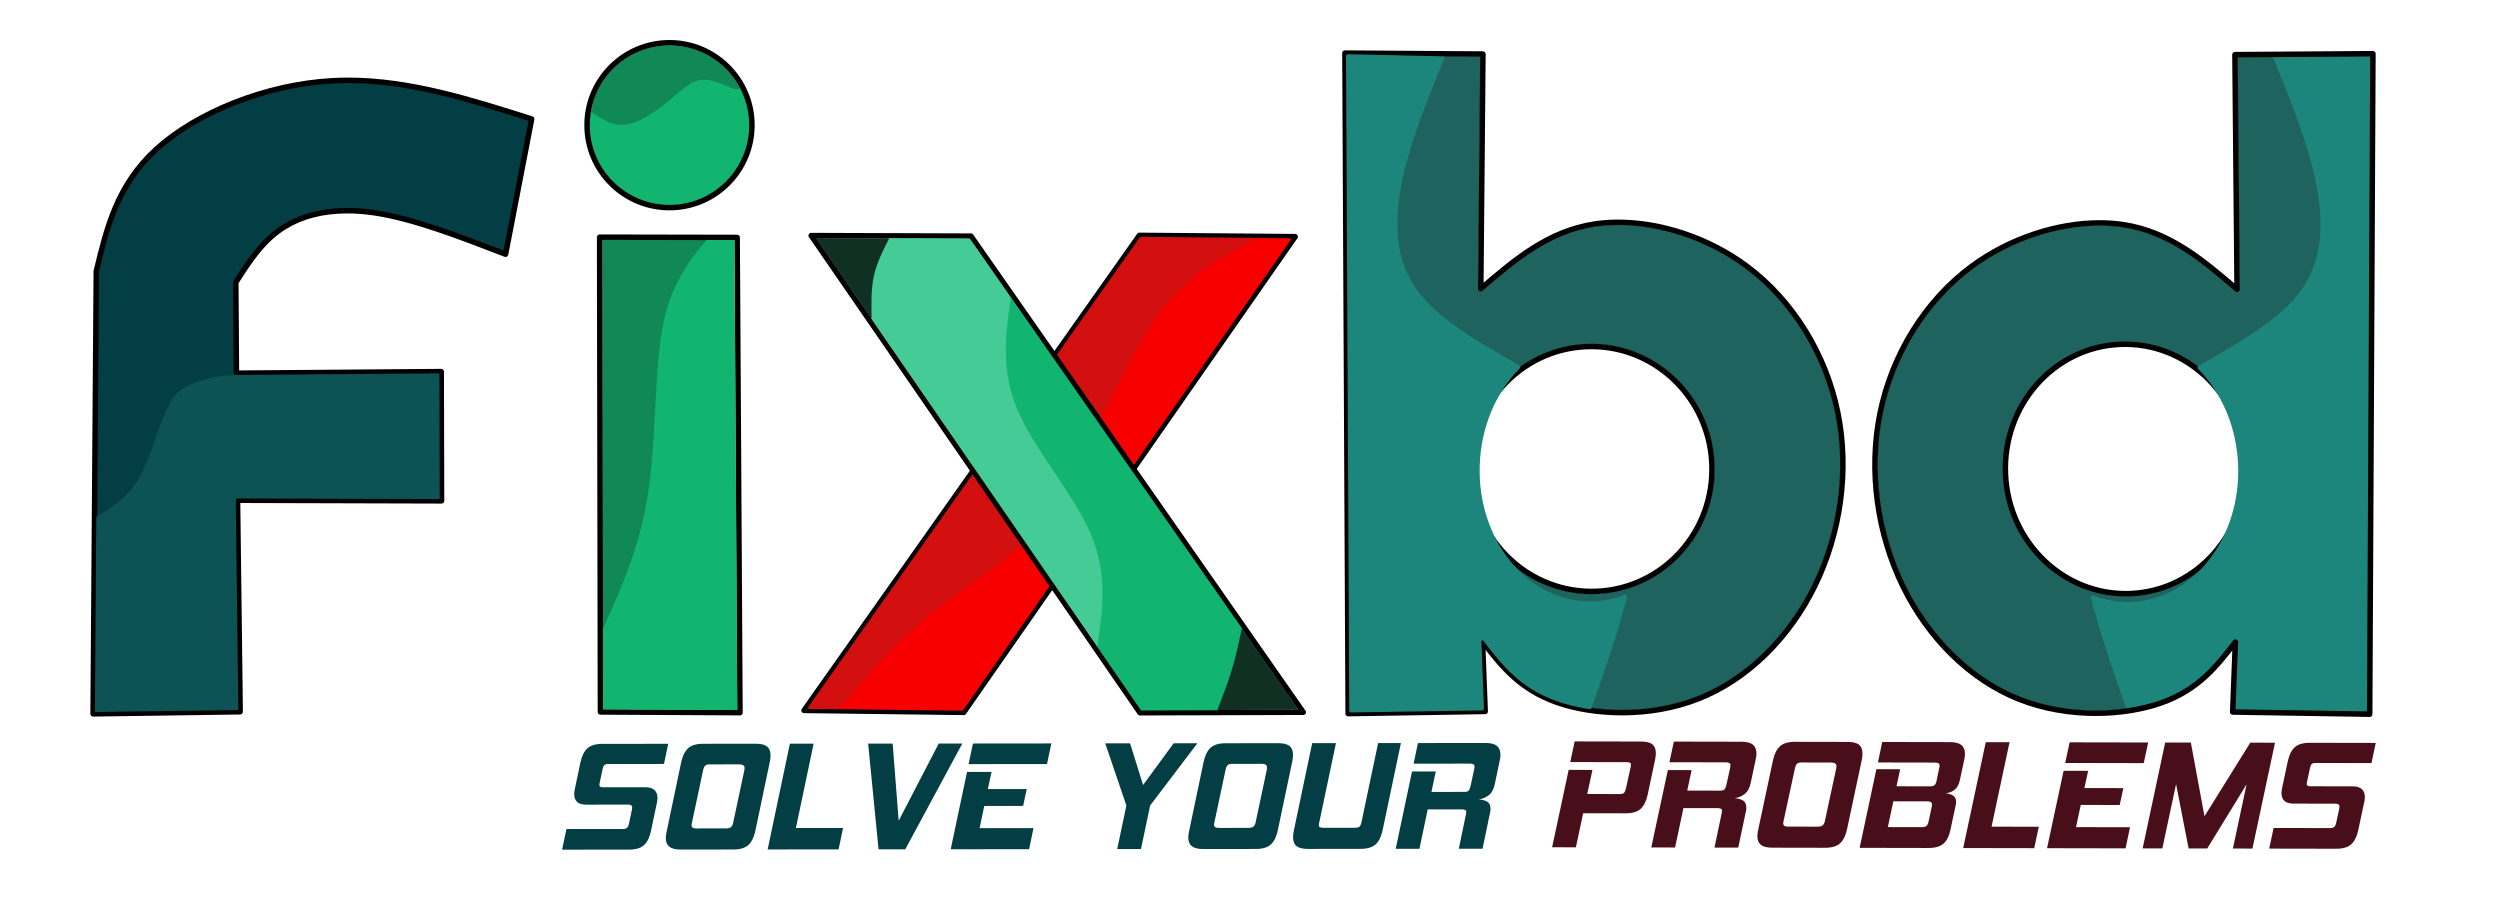
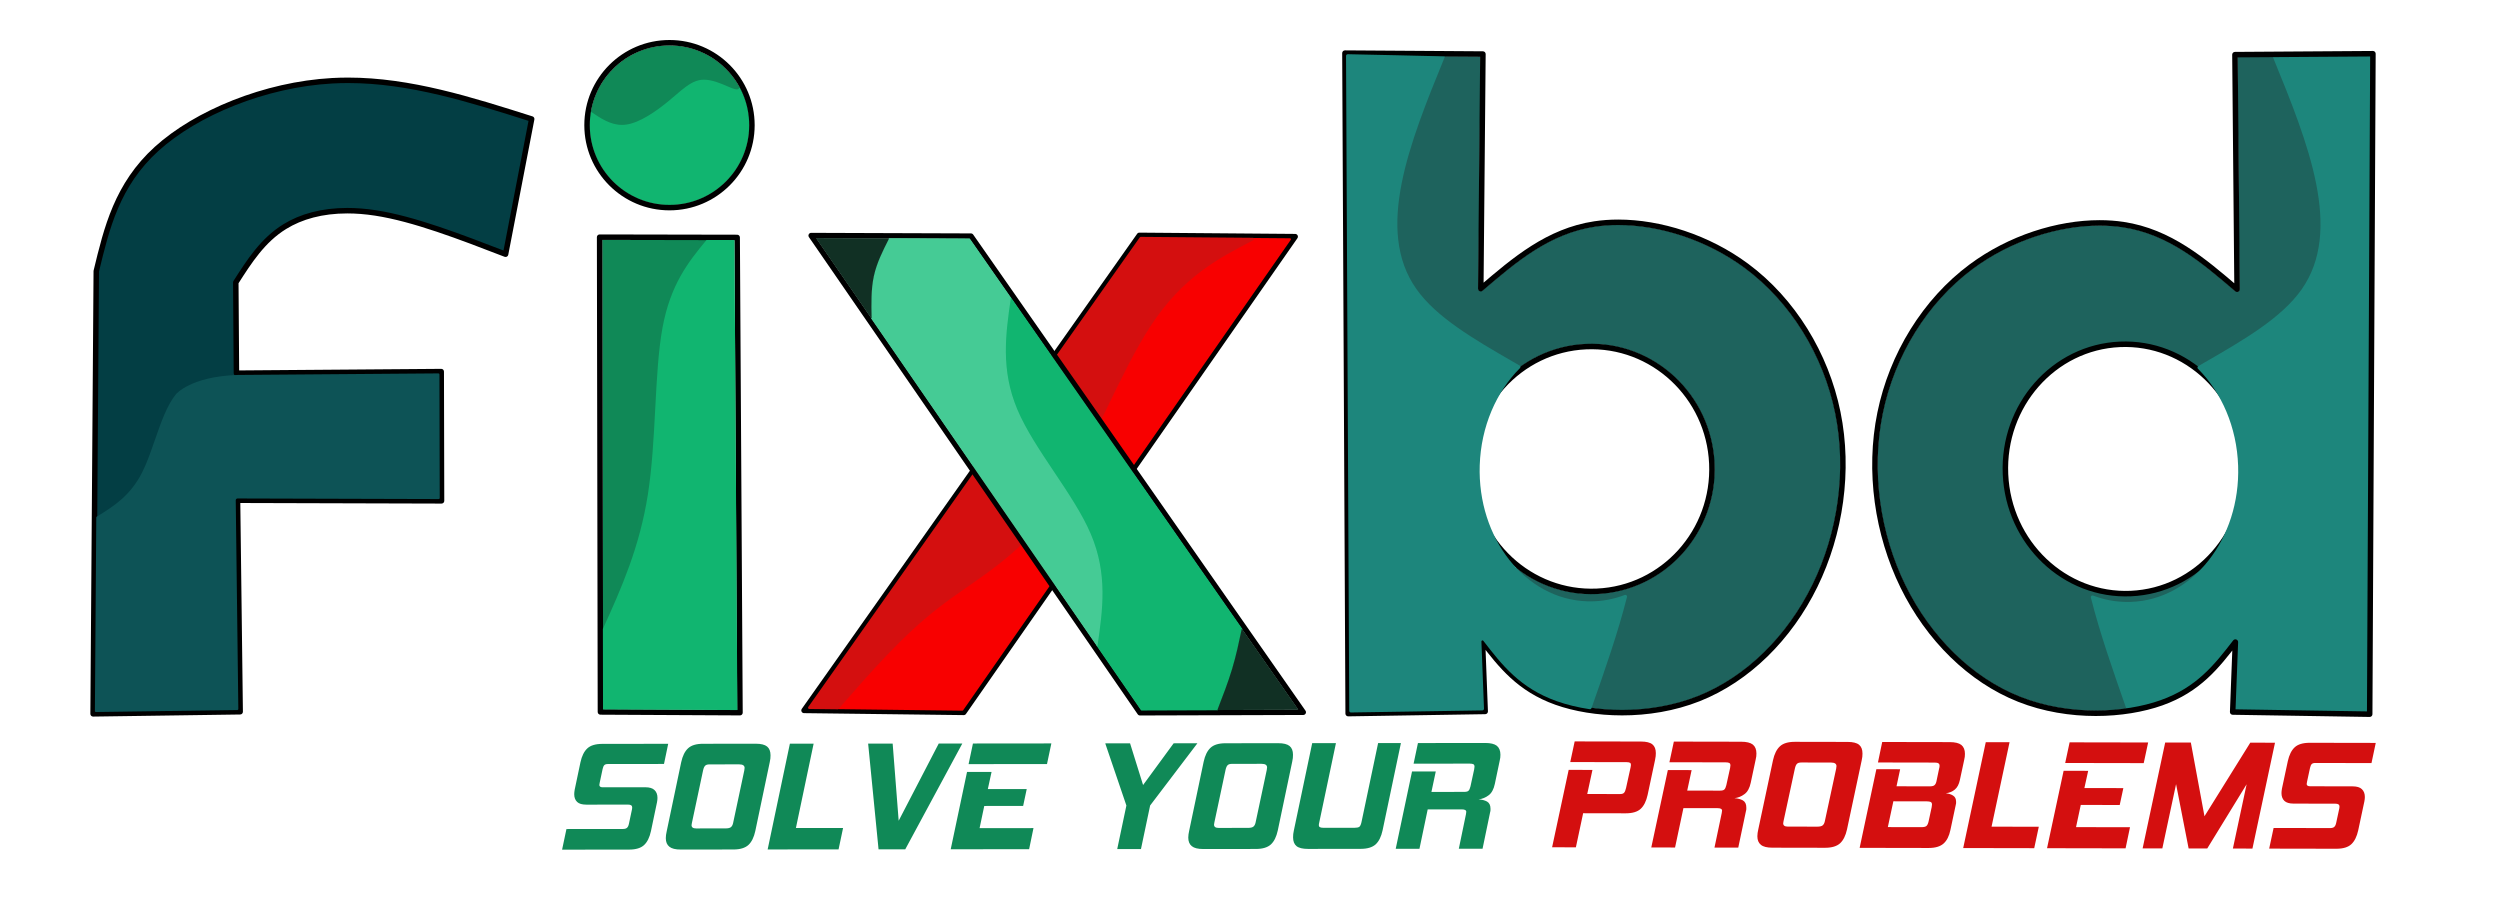
<svg xmlns="http://www.w3.org/2000/svg" width="900" height="330" viewBox="65 488 600 235">
-   <path d="M575.119 678.308l-1.133 5.292 20.132.037 1.133-5.291-20.132-.037zm-68.753 5.166q.004 0 .007 0l7.579.014q1.404.003 1.402.925 0 .12-.041.281 0 .16-.041.361l-2.913 13.509q-.162.722-.563 1.042-.399.318-1.354.318-.005 0-.011 0l-7.579-.014q-1.163-.002-1.161-.844 0-.12.081-.521l2.913-13.509q.202-.922.564-1.242.32-.319 1.116-.319zm23.569 9.949l8.582.016q.682.001 1.002.162.32.161.32.682 0 .12-.041.281 0 .16-.041.361l-.769 3.568q-.202.962-.604 1.282-.359.278-1.273.278-.006 0-.011 0l-8.582-.016 1.416-6.614zm-81.701-15.351l-1.133 5.291 14.477.027q.561.001.842.162.24.121.24.562 0 .16-.081.561l-1.173 5.332q-.202.922-.524 1.242-.28.319-1.037.319-.003 0-.007 0l-8.381-.016 1.335-6.173-6.096-.011-4.248 19.843 6.096.011 1.861-8.739 10.908.02q.011 0 .022 0 2.59 0 3.83-1.156 1.245-1.161 1.771-3.566l1.901-8.939q.081-.521.162-.962.041-.401.042-.802.003-1.524-.878-2.247-.881-.724-2.926-.727l-17.004-.032zm25.425.047l-1.133 5.291 14.397.027q.682.001.962.162.28.161.28.642 0 .12-.041.281 0 .16-.041.361l-.971 4.409q-.202.842-.523 1.122-.28.279-1.153.279-.005 0-.01 0l-8.341-.015 1.133-5.251-6.096-.011-4.248 19.843 6.096.011 2.144-10.102 8.783.016q1.123.002 1.122.644 0 .12-.041.281 0 .12-.041.321l-1.861 8.859 6.096.011 1.983-9.42q.081-.24.081-.481 0-.2.001-.401.002-1.283-.879-1.806-.881-.483-2.165-.566 1.404-.158 2.569-1.038 1.165-.84 1.61-2.924l1.254-5.893q.081-.441.162-.842.041-.401.041-.762.003-1.524-.918-2.288-.921-.724-3.006-.728l-17.244-.032zm31.018.058q-2.59 0-3.83 1.156-1.245 1.161-1.771 3.566l-3.762 17.678q-.243 1.042-.244 1.804-.003 1.484.918 2.207.881.723 2.926.727l13.515.025q.011 0 .021 0 2.551 0 3.831-1.156 1.245-1.161 1.771-3.566l3.762-17.678q.081-.481.162-.922.041-.441.042-.842.003-1.524-.878-2.247-.881-.723-2.926-.727l-13.515-.025q-.011 0-.022 0zm22.399.042l-1.093 5.251 14.557.027q.682.001.962.202.28.161.279.642-.001.321-.122.722l-.688 3.287q-.162.681-.523.961-.32.279-1.193.279-.005 0-.01 0l-8.502-.016.931-4.369-6.096-.011-4.288 20.164 17.685.033q.01 0 .021 0 2.551 0 3.831-1.156 1.245-1.121 1.731-3.446l1.375-6.454q.041-.2.081-.401 0-.201.001-.401.002-1.083-.759-1.565-.721-.483-1.884-.605 1.404-.158 2.328-.958.924-.76 1.288-2.444l1.092-5.091q.081-.441.162-.842.041-.401.042-.762.003-1.524-.918-2.288-.921-.724-3.006-.727l-17.284-.032zm26.548.049l-5.785 27.139 18.207.034 1.173-5.492-12.111-.023 4.612-21.647-6.096-.011zm19.958 7.336l-4.248 19.843 20.132.037 1.133-5.412-13.835-.026 1.214-5.692 9.986.019.93-4.329-9.986-.019.971-4.41-6.296-.012zm26.04-7.25l-5.785 27.139 5.053.009 3.52-16.476 3.218 16.488 4.772.009 10.096-16.463-3.52 16.476 5.013.009 5.785-27.139-6.336-.012-11.745 18.867-3.494-18.895-6.577-.012zm37.073.069q-2.63 0-3.87 1.156-1.245 1.161-1.771 3.566l-1.497 7.015q-.122.682-.122 1.163-.002 1.283.758 2.006.721.683 2.365.686l10.707.02q1.043.002 1.041.724-.001.281-.041.441l-.809 3.768q-.162.762-.523 1.042-.32.279-1.036.279-.003 0-.007 0l-14.477-.027-1.133 5.292 17.204.032q.011 0 .022 0 2.59 0 3.83-1.156 1.245-1.161 1.771-3.566l1.578-7.416q.121-.601.122-1.123.002-1.283-.758-2.007-.721-.723-2.405-.726l-10.868-.02q-.882-.002-.881-.603 0-.12.041-.24 0-.12.041-.281l.769-3.568q.162-.722.443-1.002.28-.279.917-.279.003 0 .006 0l14.397.027 1.092-5.171-16.883-.031q-.011 0-.022 0z" fill="#480f1a" />
-   <path d="M314.074 678.587l-20.102.02-1.116 5.287 20.102-.02 1.116-5.287zm53.907 5.231q1.397 0 1.398.92 0 .12-.04.28 0 .16-.04.36l-2.87 13.497q-.159.721-.56 1.042-.4.321-1.361.322l-7.568.008q-.002 0-.003 0-1.158 0-1.159-.84 0-.12.08-.521l2.87-13.497q.199-.921.559-1.242.32-.321 1.121-.321l7.568-.008q.002 0 .004 0zm-133.944.134q1.397 0 1.398.92 0 .12-.04.28 0 .16-.04.36l-2.87 13.497q-.159.721-.56 1.042-.4.321-1.361.322l-7.568.008q-.002 0-.003 0-1.158 0-1.159-.84 0-.12.08-.521l2.87-13.497q.199-.921.559-1.242.32-.321 1.121-.321l7.568-.008q.002 0 .004 0zm191.248-5.478q-.006 0-.012 0l-17.218.017-1.116 5.287 14.375-.014q.003 0 .006 0 .676 0 .956.159.28.16.281.64 0 .12-.04.28 0 .16-.04.36l-.957 4.406q-.199.841-.519 1.122-.28.281-1.161.281l-8.329.008 1.116-5.247-6.087.006-4.185 19.826 6.087-.006 2.112-10.093 8.769-.009q.002 0 .004 0 1.117 0 1.118.64 0 .12-.04.28 0 .12-.04.32l-1.833 8.851 6.087-.006 1.953-9.412q.08-.24.08-.481 0-.2 0-.4-.001-1.281-.883-1.801-.881-.48-2.163-.558 1.401-.162 2.562-1.044 1.16-.842 1.599-2.925l1.235-5.888q.08-.441.159-.841.04-.4.039-.761-.002-1.522-.923-2.282-.919-.718-2.992-.718zm-21.595.022l-5.846.006-4.264 20.266q-.199.921-.559 1.202-.36.241-1.161.241l-8.009.008q-.002 0-.005 0-.637 0-.916-.159-.28-.12-.281-.56 0-.24.119-.721l4.264-20.266-6.087.006-4.703 22.389q-.12.481-.159.921-.04.44-.039.841.002 1.522.883 2.242.879.718 2.952.718.006 0 .012 0l13.494-.014q2.563-.003 3.843-1.165 1.24-1.162 1.758-3.566l4.703-22.389zm-31.462.032q-.006 0-.012 0l-13.495.014q-2.603.003-3.843 1.165-1.24 1.162-1.758 3.566l-3.706 17.663q-.239 1.041-.238 1.802.001 1.482.923 2.201.879.718 2.912.718.006 0 .012 0l13.495-.014q2.563-.003 3.843-1.165 1.24-1.162 1.758-3.566l3.706-17.663q.08-.481.159-.921.04-.441.039-.841-.002-1.522-.883-2.242-.879-.718-2.912-.718zm-20.714.021l-6.087.006-7.838 10.699-3.334-10.688-6.367.006 5.422 15.932-2.351 11.174 6.087-.006 2.351-11.174 12.117-15.949zm-52.769 7.341l-6.287.006-4.185 19.825 20.102-.02 1.116-5.407-13.815.014 1.196-5.687 9.971-.01.917-4.326-9.971.01.957-4.406zm-7.495-7.28l-6.047.006-10.271 19.792-1.541-19.78-6.287.006 2.67 27.106 6.847-.007 14.629-27.124zm-38.121.038l-6.087.006-5.699 27.115 18.18-.018 1.156-5.487-12.093.012 4.543-21.628zm-14.844.015q-.006 0-.012 0l-13.494.014q-2.603.003-3.843 1.165-1.24 1.162-1.758 3.566l-3.706 17.663q-.239 1.041-.238 1.802.001 1.482.923 2.201.879.718 2.912.718.006 0 .012 0l13.494-.014q2.563-.003 3.843-1.165 1.24-1.162 1.758-3.566l3.706-17.663q.08-.481.159-.921.04-.441.039-.841-.002-1.522-.883-2.242-.879-.718-2.912-.718zm-22.436.022l-16.858.017q-2.643.003-3.883 1.165-1.24 1.162-1.758 3.566l-1.475 7.009q-.119.681-.119 1.161.001 1.281.763 2.001.72.678 2.355.678.004 0 .008 0l10.691-.011q.002 0 .003 0 1.038 0 1.039.72 0 .28-.04.44l-.797 3.765q-.159.761-.52 1.042-.32.281-1.041.281l-14.456.015-1.116 5.287 17.178-.017q2.603-.003 3.843-1.165 1.24-1.162 1.758-3.566l1.554-7.41q.12-.601.119-1.121-.001-1.281-.763-2.001-.72-.718-2.395-.718-.004 0-.008 0l-10.852.011q-.001 0-.003 0-.878 0-.879-.6 0-.12.04-.24 0-.12.04-.28l.757-3.565q.159-.721.44-1.002.28-.281.921-.281l14.375-.014 1.076-5.167z" fill="#023e44" />
+   <path d="M575.119 678.308l-1.133 5.292 20.132.037 1.133-5.291-20.132-.037zm-68.753 5.166q.004 0 .007 0l7.579.014q1.404.003 1.402.925 0 .12-.041.281 0 .16-.041.361l-2.913 13.509q-.162.722-.563 1.042-.399.318-1.354.318-.005 0-.011 0l-7.579-.014q-1.163-.002-1.161-.844 0-.12.081-.521l2.913-13.509q.202-.922.564-1.242.32-.319 1.116-.319zm23.569 9.949l8.582.016q.682.001 1.002.162.32.161.32.682 0 .12-.041.281 0 .16-.041.361l-.769 3.568q-.202.962-.604 1.282-.359.278-1.273.278-.006 0-.011 0l-8.582-.016 1.416-6.614zm-81.701-15.351l-1.133 5.291 14.477.027q.561.001.842.162.24.121.24.562 0 .16-.081.561l-1.173 5.332q-.202.922-.524 1.242-.28.319-1.037.319-.003 0-.007 0l-8.381-.016 1.335-6.173-6.096-.011-4.248 19.843 6.096.011 1.861-8.739 10.908.02q.011 0 .022 0 2.59 0 3.83-1.156 1.245-1.161 1.771-3.566l1.901-8.939q.081-.521.162-.962.041-.401.042-.802.003-1.524-.878-2.247-.881-.724-2.926-.727l-17.004-.032zm25.425.047l-1.133 5.291 14.397.027q.682.001.962.162.28.161.28.642 0 .12-.041.281 0 .16-.041.361l-.971 4.409q-.202.842-.523 1.122-.28.279-1.153.279-.005 0-.01 0l-8.341-.015 1.133-5.251-6.096-.011-4.248 19.843 6.096.011 2.144-10.102 8.783.016q1.123.002 1.122.644 0 .12-.041.281 0 .12-.041.321l-1.861 8.859 6.096.011 1.983-9.42q.081-.24.081-.481 0-.2.001-.401.002-1.283-.879-1.806-.881-.483-2.165-.566 1.404-.158 2.569-1.038 1.165-.84 1.61-2.924l1.254-5.893q.081-.441.162-.842.041-.401.041-.762.003-1.524-.918-2.288-.921-.724-3.006-.728l-17.244-.032zm31.018.058q-2.59 0-3.83 1.156-1.245 1.161-1.771 3.566l-3.762 17.678q-.243 1.042-.244 1.804-.003 1.484.918 2.207.881.723 2.926.727l13.515.025q.011 0 .021 0 2.551 0 3.831-1.156 1.245-1.161 1.771-3.566l3.762-17.678q.081-.481.162-.922.041-.441.042-.842.003-1.524-.878-2.247-.881-.723-2.926-.727l-13.515-.025q-.011 0-.022 0zm22.399.042l-1.093 5.251 14.557.027q.682.001.962.202.28.161.279.642-.001.321-.122.722l-.688 3.287q-.162.681-.523.961-.32.279-1.193.279-.005 0-.01 0l-8.502-.016.931-4.369-6.096-.011-4.288 20.164 17.685.033q.01 0 .021 0 2.551 0 3.831-1.156 1.245-1.121 1.731-3.446l1.375-6.454q.041-.2.081-.401 0-.201.001-.401.002-1.083-.759-1.565-.721-.483-1.884-.605 1.404-.158 2.328-.958.924-.76 1.288-2.444l1.092-5.091q.081-.441.162-.842.041-.401.042-.762.003-1.524-.918-2.288-.921-.724-3.006-.727l-17.284-.032zm26.548.049l-5.785 27.139 18.207.034 1.173-5.492-12.111-.023 4.612-21.647-6.096-.011zm19.958 7.336l-4.248 19.843 20.132.037 1.133-5.412-13.835-.026 1.214-5.692 9.986.019.93-4.329-9.986-.019.971-4.41-6.296-.012zm26.04-7.25l-5.785 27.139 5.053.009 3.52-16.476 3.218 16.488 4.772.009 10.096-16.463-3.52 16.476 5.013.009 5.785-27.139-6.336-.012-11.745 18.867-3.494-18.895-6.577-.012zm37.073.069q-2.63 0-3.87 1.156-1.245 1.161-1.771 3.566l-1.497 7.015q-.122.682-.122 1.163-.002 1.283.758 2.006.721.683 2.365.686l10.707.02q1.043.002 1.041.724-.001.281-.041.441l-.809 3.768q-.162.762-.523 1.042-.32.279-1.036.279-.003 0-.007 0l-14.477-.027-1.133 5.292 17.204.032q.011 0 .022 0 2.59 0 3.83-1.156 1.245-1.161 1.771-3.566l1.578-7.416q.121-.601.122-1.123.002-1.283-.758-2.007-.721-.723-2.405-.726l-10.868-.02q-.882-.002-.881-.603 0-.12.041-.24 0-.12.041-.281l.769-3.568q.162-.722.443-1.002.28-.279.917-.279.003 0 .006 0l14.397.027 1.092-5.171-16.883-.031q-.011 0-.022 0z" fill="#d40f0f" />
+   <path d="M314.074 678.587l-20.102.02-1.116 5.287 20.102-.02 1.116-5.287zm53.907 5.231q1.397 0 1.398.92 0 .12-.04.28 0 .16-.04.36l-2.87 13.497q-.159.721-.56 1.042-.4.321-1.361.322l-7.568.008q-.002 0-.003 0-1.158 0-1.159-.84 0-.12.08-.521l2.87-13.497q.199-.921.559-1.242.32-.321 1.121-.321l7.568-.008q.002 0 .004 0zm-133.944.134q1.397 0 1.398.92 0 .12-.04.28 0 .16-.04.36l-2.87 13.497q-.159.721-.56 1.042-.4.321-1.361.322l-7.568.008q-.002 0-.003 0-1.158 0-1.159-.84 0-.12.08-.521l2.87-13.497q.199-.921.559-1.242.32-.321 1.121-.321l7.568-.008q.002 0 .004 0zm191.248-5.478q-.006 0-.012 0l-17.218.017-1.116 5.287 14.375-.014q.003 0 .006 0 .676 0 .956.159.28.16.281.64 0 .12-.04.28 0 .16-.04.36l-.957 4.406q-.199.841-.519 1.122-.28.281-1.161.281l-8.329.008 1.116-5.247-6.087.006-4.185 19.826 6.087-.006 2.112-10.093 8.769-.009q.002 0 .004 0 1.117 0 1.118.64 0 .12-.04.28 0 .12-.04.32l-1.833 8.851 6.087-.006 1.953-9.412q.08-.24.08-.481 0-.2 0-.4-.001-1.281-.883-1.801-.881-.48-2.163-.558 1.401-.162 2.562-1.044 1.16-.842 1.599-2.925l1.235-5.888q.08-.441.159-.841.04-.4.039-.761-.002-1.522-.923-2.282-.919-.718-2.992-.718zm-21.595.022l-5.846.006-4.264 20.266q-.199.921-.559 1.202-.36.241-1.161.241l-8.009.008q-.002 0-.005 0-.637 0-.916-.159-.28-.12-.281-.56 0-.24.119-.721l4.264-20.266-6.087.006-4.703 22.389q-.12.481-.159.921-.04.44-.039.841.002 1.522.883 2.242.879.718 2.952.718.006 0 .012 0l13.494-.014q2.563-.003 3.843-1.165 1.24-1.162 1.758-3.566l4.703-22.389zm-31.462.032q-.006 0-.012 0l-13.495.014q-2.603.003-3.843 1.165-1.24 1.162-1.758 3.566l-3.706 17.663q-.239 1.041-.238 1.802.001 1.482.923 2.201.879.718 2.912.718.006 0 .012 0l13.495-.014q2.563-.003 3.843-1.165 1.24-1.162 1.758-3.566l3.706-17.663q.08-.481.159-.921.04-.441.039-.841-.002-1.522-.883-2.242-.879-.718-2.912-.718zm-20.714.021l-6.087.006-7.838 10.699-3.334-10.688-6.367.006 5.422 15.932-2.351 11.174 6.087-.006 2.351-11.174 12.117-15.949zm-52.769 7.341l-6.287.006-4.185 19.825 20.102-.02 1.116-5.407-13.815.014 1.196-5.687 9.971-.01.917-4.326-9.971.01.957-4.406zm-7.495-7.28l-6.047.006-10.271 19.792-1.541-19.78-6.287.006 2.67 27.106 6.847-.007 14.629-27.124zm-38.121.038l-6.087.006-5.699 27.115 18.18-.018 1.156-5.487-12.093.012 4.543-21.628zm-14.844.015q-.006 0-.012 0l-13.494.014q-2.603.003-3.843 1.165-1.24 1.162-1.758 3.566l-3.706 17.663q-.239 1.041-.238 1.802.001 1.482.923 2.201.879.718 2.912.718.006 0 .012 0l13.494-.014q2.563-.003 3.843-1.165 1.24-1.162 1.758-3.566l3.706-17.663q.08-.481.159-.921.04-.441.039-.841-.002-1.522-.883-2.242-.879-.718-2.912-.718zm-22.436.022l-16.858.017q-2.643.003-3.883 1.165-1.24 1.162-1.758 3.566l-1.475 7.009q-.119.681-.119 1.161.001 1.281.763 2.001.72.678 2.355.678.004 0 .008 0l10.691-.011q.002 0 .003 0 1.038 0 1.039.72 0 .28-.04.44l-.797 3.765q-.159.761-.52 1.042-.32.281-1.041.281l-14.456.015-1.116 5.287 17.178-.017q2.603-.003 3.843-1.165 1.24-1.162 1.758-3.566l1.554-7.41q.12-.601.119-1.121-.001-1.281-.763-2.001-.72-.718-2.395-.718-.004 0-.008 0l-10.852.011q-.001 0-.003 0-.878 0-.879-.6 0-.12.04-.24 0-.12.04-.28l.757-3.565q.159-.721.44-1.002.28-.281.921-.281l14.375-.014 1.076-5.167z" fill="#108957" />
  <path d="M580.946 640.765v.001zm71.113-138.175v.006l-21.327 2.311c20.944 38.106 10.308 56.842 10.308 56.842-5.158 7.321-16.396 16.03-26.459 21.245-2.506 1.299-6.107-.18-6.107-.18-4.758-3.418-11.139-6.124-17.4-6.399v.001l-.004-.001v.001a30.28 30.28 0 0 0-1.38-.031c-16.771 0-30.721 13.439-31.476 30.612-.775 17.644 12.67 32.582 30.051 33.345v.001l.004-.001v.001c.46.019.924.029 1.38.029 7.158 0 13.801-2.447 19.124-6.587l.067-.023.004.001c.043-.001.083.025.1.065s-.031.075-.021.118c1.105 4.659-5.615 9.175-12.843 10.832-4.536 1.04-10.241.257-11.319-.153 3.359 12.031 6.741 21.662 6.741 21.662 4.315 2.033 6.886 1.122 6.886 1.122 9.301-3.295 13.879-9.208 18.582-15.3.157-.204.398-.317.645-.317a.81.81 0 0 1 .278.049c.333.121.55.443.536.797l-.66 17.101 33.469.532.82-167.679zm.111-.648v.006c.029-.006.057.005.077.026s.032.048.032.077l-.002.32.301-.001.004.001c.039-.002.062.006.082.021.027.021.042.052.042.086v.006l-.821 167.902c-.001.026-.011.051-.028.069l.004.001c-.02.024-.05.039-.084.039l-.001.001-.011-.001-.31-.005-.002.322c0 .06-.049.108-.109.108v.001l-.023-.002h-.01l-33.695-.537c-.051-.012-.086-.058-.084-.11l.012-.32-.318-.004c-.059-.001-.107-.049-.107-.109v-.001-.002-.005-.002-.004h0l.634-16.336a.11.11 0 0 1 .016-.104l.228-.295-.154-.056c-.043-.015-.072-.056-.072-.102v-.001-.004l.012-.314c.003-.071-.04-.136-.104-.161h.001l-.007-.003a.16.16 0 0 0-.057-.01c-.051 0-.1.023-.133.065l-.001.001h0l-.016.02v.002l-.174.226c-.021.027-.053.043-.086.043-.012 0-.023-.002-.035-.006l-.002-.001-.155-.057-.014.373c-.001.032-.017.062-.043.082v.001c-4.533 5.858-9.209 11.592-18.351 14.83l.003.001c-2.522.892-5.385 1.596-8.457 2.056l.005.001c-.008.001-.016.001-.024.002-.019.002-.04.004-.063.004a.54.54 0 0 1-.342-.122l.001.001-.011-.009a.54.54 0 0 1-.155-.225h-.005c-2.462.342-5.061.527-7.73.527-6.378 0-13.142-1.06-19.427-3.549-12.387-4.907-22.987-15.4-29.47-28.652v.001c-6.484-13.252-8.837-29.234-5.812-44.052s11.429-28.477 23.146-37.17c9.814-7.281 21.964-11.088 32.56-11.088 2.057 0 4.054.144 5.961.432 11.723 1.772 20.229 9.034 28.88 16.438v.001a.6.6 0 0 0 .64.087v.001a.6.6 0 0 0 .345-.548l-.541-59.442c0-.06.048-.108.108-.109l8.954-.059a.54.54 0 0 1 .478-.433h.005.009.013l.002-.001h.015.006l24.471-.168z" fill="#1e635d" />
  <path d="M620.845 606.84h0c.791 18.005-12.614 33.266-30 34.03h0c-17.386.764-32.077-13.263-32.868-31.268h0c-.791-18.005 12.614-33.266 30-34.03h0c17.386-.764 32.077 13.263 32.868 31.268h0m-1.41.062h0c-.759-17.279-14.84-30.647-31.396-29.92h0c-16.556.727-29.411 15.279-28.652 32.558h0c.759 17.279 14.84 30.647 31.396 29.92h0c16.556-.727 29.411-15.279 28.652-32.558z" />
  <path d="M652.168 502.051a.43.43 0 0 1 .303.125h0 0a.43.43 0 0 1 .126.306l-.821 167.899a.43.43 0 0 1-.43.428l-.001.001c-.008-.001-.017-.001-.025-.002h-.002-.003l-33.666-.533a.43.43 0 0 1-.423-.431v-.005-.008-.004l.664-17.212c.005-.119-.067-.227-.178-.269l.004.001.043.007-.052-.009c-.032-.011-.062-.017-.094-.017-.085 0-.165.038-.219.107h0l-.016.021v.001c-4.698 6.085-9.359 12.107-18.811 15.456v.001c-2.513.889-5.37 1.592-8.437 2.051v.001h-.004a.48.48 0 0 1-.059.004.43.43 0 0 1-.28-.104h0a.43.43 0 0 1-.125-.184h0c-3.408-9.7-6.779-19.333-9.084-28.451l.005.001-.015-.04a.43.43 0 0 1 .328-.525v.001l.005-.002.063-.004.118.009.061.014c2.787 1.063 5.752 1.636 8.828 1.636a24.43 24.43 0 0 0 .815-.013c15.865-.522 28.149-16.179 27.534-34.874-.328-9.975-4.274-18.867-10.3-24.898a.43.43 0 0 1-.126-.304v-.001a.43.43 0 0 1 .198-.362l-.001.001c0-.001.034-.021.055-.033v.001l1.648-.953.018-.008-.017.008.14-.081v.001c9.823-5.67 19.504-11.287 24.645-18.585 10.64-15.103 1.788-37.283-7.245-59.341l.004.001c-.053-.082-.079-.182-.067-.285v.001a.43.43 0 0 1 .387-.379l.004.001.021-.001 24.48-.169z" fill="#1d867c" />
  <path d="M618.212 502.005h0l.547 60.148c.003.277-.157.529-.408.646s-.547.076-.757-.104h0c-8.655-7.407-17.138-14.646-28.826-16.413h0c-1.901-.287-3.893-.431-5.945-.431h0c-10.573 0-22.699 3.798-32.495 11.067h0c-11.694 8.676-20.084 22.31-23.104 37.104h0c-3.02 14.792-.67 30.75 5.803 43.981h0c6.474 13.231 17.055 23.703 29.413 28.598h0c6.271 2.484 13.021 3.542 19.387 3.542h0c6.183 0 11.98-.997 16.599-2.634h0c9.333-3.307 13.929-9.244 18.631-15.336.188-.243.511-.337.799-.232s.476.384.464.691h0l-.692 17.933-.694-.733 35.125.557-.717.702.828-169.325.71.709-35.371.241.701-.712m-1.411.013c-.002-.187.071-.368.203-.501s.311-.209.498-.211h0l35.371-.241c.189-.001.37.073.503.206s.208.314.207.503h0l-.828 169.325c-.001.188-.077.369-.212.501s-.317.204-.505.201h0l-35.125-.557c-.19-.003-.371-.082-.501-.22s-.2-.323-.193-.512h0l.692-17.933 1.264.458c-4.705 6.095-9.518 12.346-19.277 15.804h0c-4.787 1.696-10.745 2.715-17.07 2.715h0c-6.516 0-13.446-1.081-19.907-3.641h0c-12.734-5.044-23.557-15.794-30.161-29.29h0c-6.603-13.496-9.004-29.77-5.918-44.884h0c3.085-15.112 11.654-29.059 23.646-37.955h0c10.036-7.446 22.455-11.344 33.336-11.344h0c2.117 0 4.179.148 6.156.447h0c12.148 1.837 20.926 9.371 29.532 16.736l-1.165.543-.547-60.148z" />
  <path d="M461.272 640.611v.001zm-71.113-138.174v.006l20.152-.145c-9.017 22.019-17.319 48.537-6.643 63.691 5.158 7.321 14.597 12.686 24.413 18.352 4.598.662 6.295-2.273 6.295-2.273l-.001.001c4.759-3.418 10.508-5.532 16.77-5.807v.001l.004-.001v.001c.46-.021.924-.031 1.38-.031 16.771 0 30.721 13.439 31.476 30.612.775 17.644-12.67 32.582-30.051 33.345v.001h-.004v.001c-.46.019-.924.029-1.38.029-7.158 0-13.801-2.447-19.124-6.587-.672.092-4.833-.233-4.833-.233 8.446 12.937 26.106 13.066 29.645 10.377l-7.519 22.942c-3.17-.452-4.337 1.448-6.909.537-9.301-3.295-13.879-9.208-18.582-15.3-.157-.204-.398-.317-.645-.317a.81.81 0 0 0-.278.049c-.333.121-.55.443-.536.797l.66 17.101-33.469.532-.82-167.679zm-.111-.648v.006c-.029-.006-.057.005-.077.026s-.032.048-.032.077l.002.32-.301-.001-.004.001c-.039-.002-.062.006-.082.021-.027.021-.042.052-.042.086v.006l.821 167.902c.001.026.011.05.028.069l-.004.001c.02.024.05.039.085.039l.001.001.011-.001.31-.005.002.322c0 .06.049.108.109.108v.001l.024-.002h.01l33.696-.537c.051-.012.086-.058.084-.11l-.012-.32.318-.004c.059-.001.107-.049.107-.109v-.001-.009-.004h0l-.63-16.337-.004.001a.11.11 0 0 0-.016-.104l-.228-.295.154-.055c.043-.016.072-.056.072-.102v-.001-.004l-.012-.314c-.003-.071.04-.136.105-.161h-.001l.007-.003a.16.16 0 0 1 .057-.01c.051 0 .1.023.133.065l.001.001v-.001l.016.02v.002l.174.226c.021.027.053.043.086.043.012 0 .023-.002.035-.006l.002-.001.155-.057.014.373c.001.032.017.062.042.082v.001c4.533 5.858 9.209 11.592 18.351 14.831l-.003.001c2.522.892 5.385 1.596 8.457 2.056l-.005.001c.008.001.016.001.024.002.019.002.04.004.063.004a.54.54 0 0 0 .342-.122l-.001.001.011-.009a.54.54 0 0 0 .155-.225l.005.001c2.462.342 5.061.527 7.73.527 6.378 0 13.142-1.06 19.427-3.549 12.387-4.907 22.987-15.4 29.471-28.652v.001c6.484-13.252 8.837-29.234 5.812-44.052s-11.429-28.477-23.146-37.17c-9.814-7.281-21.964-11.088-32.56-11.088-2.057 0-4.054.143-5.961.432-11.723 1.772-20.229 9.034-28.88 16.438v.001a.6.6 0 0 1-.64.087h0a.6.6 0 0 1-.345-.548l.541-59.442c0-.06-.048-.108-.108-.109l-8.954-.059a.54.54 0 0 0-.478-.433h-.005-.009l-.013-.001h-.002-.015-.006l-24.471-.168z" fill="#1e635d" />
  <path d="M425.417 501.865h0l-.547 60.148-1.165-.543c8.606-7.366 17.384-14.9 29.532-16.736h0c1.978-.299 4.037-.446 6.156-.446h0c10.881 0 23.301 3.899 33.337 11.344h0c11.992 8.897 20.561 22.843 23.646 37.955h0c3.085 15.114.685 31.388-5.918 44.884h0c-6.603 13.496-17.427 24.246-30.161 29.29h0c-6.461 2.559-13.391 3.641-19.907 3.641h0c-6.325 0-12.284-1.019-17.07-2.715h0c-9.759-3.458-14.572-9.709-19.277-15.804l1.264-.458.692 17.933c.007.19-.062.375-.193.512a.71.71 0 0 1-.501.22h0l-35.125.557c-.188.003-.37-.07-.505-.202s-.211-.312-.212-.501h0l-.828-169.325c-.001-.189.074-.37.207-.503s.315-.207.503-.206h0l35.371.241c.187.001.367.077.498.211a.71.71 0 0 1 .203.501h0m-1.411-.013l.701.712-35.371-.241.711-.709.828 169.325-.717-.702 35.125-.557-.694.733-.692-17.933c-.012-.307.176-.586.465-.691s.612-.011.799.232h0c4.703 6.092 9.298 12.029 18.631 15.336h0c4.618 1.636 10.416 2.634 16.599 2.634h0c6.367 0 13.117-1.058 19.387-3.542h0c12.358-4.896 22.939-15.367 29.413-28.598h0c6.474-13.231 8.823-29.188 5.803-43.981h0c-3.02-14.795-11.41-28.428-23.104-37.104h0c-9.796-7.268-21.923-11.066-32.496-11.066h0c-2.053 0-4.042.143-5.945.431h0c-11.687 1.767-20.171 9.006-28.826 16.413-.21.18-.506.22-.757.104s-.41-.369-.408-.646h0l.547-60.148zm-3.023 107.761h0c-.778-17.702 12.712-32.692 30.155-33.458h0c17.443-.766 32.195 12.984 32.973 30.686h0c.778 17.702-12.712 32.692-30.155 33.459h0c-17.443.766-32.195-12.984-32.973-30.686h0m1.41-.062h0c.744 16.945 14.858 30.069 31.501 29.338h0c16.643-.731 29.551-15.042 28.807-31.987h0c-.744-16.945-14.858-30.069-31.501-29.338h0c-16.643.731-29.551 15.041-28.807 31.987z" />
  <path d="M390.049 501.898v.006a.4.4 0 0 0-.303.119h0 0a.43.43 0 0 0-.126.306l.821 167.899a.43.43 0 0 0 .429.427v.001c.008-.001.017-.001.025-.002h.002.003l33.666-.533a.43.43 0 0 0 .423-.43v-.001-.004-.008-.004l-.664-17.212c-.005-.119.067-.227.178-.269l-.004.001-.044.007.052-.009c.032-.011.062-.017.094-.017.084 0 .165.038.219.107v.001l.016.021v.001c4.698 6.085 9.359 12.107 18.811 15.456v.001c2.513.89 5.37 1.592 8.438 2.051v.001h.004c.016.002.039.004.059.004a.43.43 0 0 0 .28-.104h0a.43.43 0 0 0 .125-.184v.001c3.407-9.7 6.779-19.333 9.084-28.451l-.005.001.015-.041a.43.43 0 0 0-.328-.525v.001l-.005-.002-.063-.004-.118.009-.061.014c-2.787 1.063-5.752 1.636-8.828 1.636-.276 0-.537-.004-.815-.013-15.865-.522-28.149-16.179-27.534-34.874.328-9.975 4.274-18.867 10.3-24.898a.43.43 0 0 0 .126-.304v-.001a.43.43 0 0 0-.198-.362l.001.001a1.06 1.06 0 0 0-.055-.033v.001l-1.536-.888v.001l-.112-.066-.018-.008.017.008-.14-.081v.001c-9.823-5.67-19.504-11.287-24.645-18.585-10.64-15.103-1.788-37.283 7.245-59.341l.076-.229c.022-.088-24.905-.602-24.905-.602l-.003.001v-.001.001-.001.001-.001z" fill="#1d867c" />
  <path d="M337.212 548.746h0l-85.965 121.778-.565-1.107 40.936.506-.585.301 84.967-121.956.571 1.104-39.938-.328.58-.297m-1.148-.81a.7.7 0 0 1 .58-.297h0l39.938.328a.7.7 0 0 1 .571 1.104h0l-84.966 121.956a.7.7 0 0 1-.585.301h0l-40.936-.506a.7.7 0 0 1-.565-1.107h0l85.965-121.778z" />
  <path d="M365.78 549.008l-.037.004-.054.013-.035.013c-9.119 4.725-18.281 9.484-26.659 22.295-3.916 5.988-7.658 13.734-11.457 21.595l-.004.008v.001l-.002.004c-4.328 8.957-8.731 18.066-13.558 24.956-4.457 6.362-9.282 10.839-14.157 14.615-2.547 1.973-5.12 3.763-7.651 5.523l-.004.003-.002.002h0c-2.466 1.715-4.904 3.411-7.269 5.242-9.399 7.28-17.6 16.679-25.774 26.062-.071.081-.087.196-.043.294s.142.161.25.161l-.001.001 31.922.395a.28.28 0 0 0 .193-.08c.013-.012.024-.026.033-.04l-.001.001 84.034-120.668.007-.047v-.001c0-.15-.121-.273-.272-.275v.001l-9.454-.079z" fill="#f80000" />
  <path d="M292.428 638.478l.002.009-.003-.008-.003.001zm.022-.016l.009.027h0l-.009-.028zm.014.05h0l-.006.002.006-.002zm44.539-89.789l-.014.002-.073.017-.013.005-.088.045-.012.008-.057.049-.009.01-84.987 120.396a.32.32 0 0 0-.018.326h.001l.048.029-.045-.027-.003.001c.032.059.082.107.14.136l-.002.001.049.019v.001-.001h.001c.032.01.063.015.096.015l.021-.001.003.001 7.248.09c.085-.001.165-.034.225-.093l.002-.002.017-.018-.001.001c8.188-9.399 16.355-18.758 25.709-26.004 2.337-1.81 4.779-3.509 7.232-5.216l-.003.001.013-.009-.009.002h0l.016-.005.004-.003v.001l.003-.003h0l.002-.001.005-.003.006-.004h0c2.532-1.761 5.096-3.544 7.658-5.529 4.906-3.8 9.775-8.316 14.275-14.738 4.858-6.934 9.283-16.091 13.604-25.035h0l.002-.004-.001-.003.004-.003.001.001v-.002h0v.001l.001-.003v.001c3.802-7.869 7.53-15.582 11.42-21.53 8.269-12.646 17.291-17.358 26.369-22.061l-.004.001c.14-.052.228-.194.209-.344-.02-.16-.156-.281-.317-.282v.001l-28.726-.237z" fill="#d40f0f" />
  <path d="M252.508 547.694h0l40.954.143a.7.7 0 0 1 .574.3h0l85.188 122.053a.7.7 0 0 1-.574 1.104h0l-41.853.129a.7.7 0 0 1-.581-.304h0l-84.289-122.325a.7.7 0 0 1 .581-1.101h0m-.005 1.405l.581-1.101 84.289 122.325-.581-.304 41.853-.129-.574 1.104-85.188-122.053.574.3-40.954-.143z" />
  <path d="M303.613 564.185c-.073 0-.132.059-.132.132l-.001.001c-1.338 9.235-2.666 18.508 1.702 28.803 2.193 5.168 5.821 10.592 9.437 15.999l.001.002.001.001c3.604 5.389 7.196 10.76 9.371 15.869 4.342 10.202 3.031 19.359 1.697 28.549-.005.038.006.076.031.105l.002.001 11.333 16.447c.025.036.066.057.108.057h.013l19.562-.066.088-.079c1.358-3.506 2.716-7.014 3.753-10.462s1.751-6.832 2.463-10.212l.002.001c.015-.041.009-.086-.016-.121l-59.307-84.967c-.032-.04-.066-.056-.102-.058l-.003.001v-.001z" fill="#11b570" />
  <path d="M362.938 649.241l-.007.002-.062.05-.004.006-.013.062c-.707 3.357-1.417 6.712-2.445 10.129-1.033 3.435-2.387 6.936-3.744 10.439h0v.001h0v.001l-.002.007v.001h0l.004.006-.003.003-.003.008v.001c0 .036.025.066.06.073v.001c.017 0 .022 0 .026-.001l-.004.001 20.571-.067.063-.063.003-.008v-.001-.003l-.011-.036-.001-.003-14.366-20.581-.052-.027-.005-.001z" fill="#113024" />
  <path d="M272.418 549.057l-.098.06c-1.568 3.086-3.138 6.186-3.886 9.596-.751 3.424-.67 7.155-.59 10.872a.11.11 0 0 0 .042.084l-.003.001 57.822 83.915a.11.11 0 0 0 .124.043.11.11 0 0 0 .078-.105v-.001l.001.001c1.331-9.17 2.642-18.37-1.719-28.616-2.184-5.132-5.79-10.522-9.392-15.907l-.058-.087c-3.6-5.382-7.188-10.758-9.359-15.876-4.346-10.244-3.023-19.468-1.683-28.717l.001.001c.011-.034.006-.071-.014-.099l-10.5-15.043c-.02-.03-.053-.049-.091-.049l-20.671-.072z" fill="#45cb95" />
  <path d="M253.846 549.033a.07.07 0 0 0-.058.11l14.081 20.436a.07.07 0 0 0 .058.03c.007 0 .014-.001.021-.003a.07.07 0 0 0 .049-.067v-.002c-.08-3.706-.156-7.401.587-10.79.74-3.375 2.293-6.45 3.857-9.527l-.003.001c.017-.017.026-.04.022-.065a.07.07 0 0 0-.069-.058l-18.545-.064z" fill="#113024" />
  <path d="M196.066 516.699v.003l.007-.002h-.009.002v-.001.001zm35.306-2.641v.001l2.081.921c1.556 2.879 3.121 1.607 3.121 5.111a20.4 20.4 0 0 1-20.396 20.396 20.4 20.4 0 0 1-20.396-20.396c0-1.15.692-.633.692-.633 1.946 2.801 5.475 3.346 8.419 3.059 3.953-.385 8.516-3.58 11.743-6.239.563-.464 7.213-4.293 7.213-4.293zm-15.193-14.435v.003c-10.13-.003-18.541 7.356-20.179 17.021l-.002.001-.038.018-.019.026a20.66 20.66 0 0 0-.28 3.398c0 11.332 9.186 20.517 20.517 20.517s20.517-9.186 20.517-20.517a20.42 20.42 0 0 0-2.461-9.75l-.007-.009-.024-.022-.01-.006-.002-.001-.03.001-.003.001c-3.471-6.363-10.221-10.68-17.98-10.68v.001-.001.001z" fill="#108957" />
  <path d="M225.016 508.428a6.1 6.1 0 0 0-.726.042c-1.821.218-3.435 1.322-5.218 2.792l-1.45 1.228c-.092.078-.001 0-.093.078v.001l-1.603 1.354c-3.227 2.66-7.361 5.525-10.822 6.016a7.93 7.93 0 0 1-1.112.079c-2.955 0-5.439-1.671-7.93-3.348v.001l-.005-.004-.006-.003-.002-.001-.072.037c-.184 1.104-.28 2.237-.28 3.393 0 11.312 9.17 20.482 20.481 20.482s20.481-9.17 20.481-20.482c0-3.523-.89-6.838-2.456-9.733l-.024-.022-.002-.001-.068.031c-.09.282-.18.551-.657.551-.281 0-.696-.093-1.323-.335-.301-.116-.644-.264-1.03-.43l-.073-.032-.001-.001c-1.631-.706-3.904-1.69-6.009-1.69z" fill="#11b570" />
  <path d="M199.169 649.142v.002l-.001.001-.002-.003.002.001v-.001.001zm.037 20.661v.003.016h0 0 0v-.019zm-.002.019v.003h-.003 0l.003-.003v.001-.001.001zm.002 0v.003.001-.004.005h0 0v.001-.005zm-.023.029v.003l-.006.003h.012v.001l.005.01-.006.006.008.003-.019.008v-.001l.011-.011-.011-.004v-.018.001l.006-.001v.001-.001.001zm33.62-120.249v.003l.713 120.366-34.311-.176 3.47-19.332c4.749-10.412 8.295-21.526 10.401-34.95 1.093-6.969 1.496-12.189 2.008-21.948.272-5.169.199-14.675 1.252-20.421 2.045-11.15 6.296-17.143 10.935-22.747l5.532-.795zm-33.831-.123v.003l-.028.025.153 99.667c-.002.004-.007.014-.015.032l.002.024-.006.002.035 20.59h.036v.001l.009.009-.018.017.016.001-.007.007v.001l.021.008.008.018h0l.001.001 34.344.166.051-.015v-.001-.007h.007l.029-.028v-.002l-.777-120.489-7.155-.011-.028.013-.01.007-26.667-.039z" fill="#108957" />
  <path d="M198.269 548.1h0l35.261.069a.7.7 0 0 1 .701.698h0l.721 121.833a.7.7 0 0 1-.706.706h0l-35.775-.185c-.386-.002-.698-.315-.699-.701h0l-.207-121.717c0-.187.074-.366.206-.498a.7.7 0 0 1 .498-.206h0m-.003 1.405l.704-.704.207 121.717-.699-.701 35.775.185-.706.706-.721-121.833.701.698-35.261-.069zm39.749-29.413h0a21.84 21.84 0 0 1-21.836 21.836h0a21.84 21.84 0 0 1-21.836-21.836h0a21.84 21.84 0 0 1 21.836-21.836h0a21.84 21.84 0 0 1 21.836 21.836h0m-1.405 0h0c0-11.284-9.147-20.431-20.431-20.431h0c-11.284 0-20.431 9.147-20.431 20.431h0c0 11.284 9.147 20.432 20.431 20.432h0c11.284 0 20.431-9.148 20.431-20.432z" />
  <path d="M225.687 549.523l-.028.013c-4.65 5.615-9.235 11.373-11.285 22.551-1.059 5.773-1.441 12.995-1.84 20.53h0v.003h0c-.394 7.438-.804 15.183-1.897 22.151-2.111 13.456-6.769 24.009-11.531 34.446l.029.045-.03-.03.035 20.59h.071l-.035.035 34.367.179.036-.036v-.001l-.749-120.461-7.141-.014z" fill="#11b570" />
  <path d="M129.874 509.422v.004.001-.005.001-.001.001-.001.001zm3.913-.645v.004a69.51 69.51 0 0 0-3.946.101h-.003-.001l-.065.004v.001l-.047.002-.005.001-.013.001c-17.23.96-34.786 8.251-44.884 17.409-10.064 9.128-12.734 20.121-15.399 31.179-.012.051-.017.103-.013.155v.001l-.114 65.498c5.691-1.336 11.085-6.27 13.889-11.822 1.186-2.348 3.227-7.265 3.227-7.265 1.532-4.416 3.067-9.07 5.413-11.936 3.795-4.636 13.676-3.969 13.676-3.969l-.7-27.736c0-.032.008-.063.023-.091l-.001.001.006-.011.002-.002v.001l.027-.044-.001.001.013-.019.039-.061c3.43-5.369 6.901-10.768 12.535-14.244 3.732-2.302 8.404-3.757 13.958-4.056v.001c.699-.039 1.437-.058 2.164-.058 2.281 0 4.698.186 7.248.577 9.604 1.473 21.104 5.858 32.624 10.299h0c.06.023.123.034.185.034.103 0 .204-.031.291-.09h0v.001l.007-.007.001.001a.52.52 0 0 0 .206-.323v.001l6.416-33.232c.009-.049.012-.099.007-.149l-.002.001-.268.025.269-.026c-.02-.205-.16-.379-.356-.442h-.001l-.011-.003v.001c-15.407-4.895-30.783-9.714-46.398-9.714v.001-.001.001-.001z" fill="#033e44" />
  <path d="M69.927 557.514h0l-.815 113.493-.712-.707 37.704-.536-.692.711-.674-54.221a.7.7 0 0 1 .704-.711h0l52.298.151-.704.704-.078-33.137.708.701-52.503.408a.7.7 0 0 1-.708-.697h0l-.165-23.264a.7.7 0 0 1 .11-.383h0c3.445-5.393 6.983-10.953 12.777-14.527h0c4.3-2.653 9.799-4.19 16.392-4.19h0c2.31 0 4.751.188 7.326.583h0c9.889 1.517 21.754 6.095 33.514 10.629l-.942.522 6.692-34.672.477.802c-15.623-4.964-31.119-9.881-46.851-9.881h0c-1.348 0-2.693.036-4.044.111h0c-17.128.954-34.569 8.207-44.57 17.278h0c-9.955 9.029-12.59 19.9-15.262 30.993l.02-.159m-1.405-.01c0-.054.007-.107.02-.159h0c2.666-11.064 5.371-22.35 15.684-31.704h0c10.267-9.312 28.026-16.67 45.436-17.64h0c1.379-.077 2.748-.113 4.122-.113h0c15.988 0 31.695 4.996 47.276 9.947a.7.7 0 0 1 .477.803h0l-6.692 34.672a.7.7 0 0 1-.942.522h0c-11.809-4.553-23.516-9.062-33.222-10.551h0c-2.509-.385-4.88-.567-7.113-.567h0c-6.374 0-11.608 1.485-15.654 3.981h0c-5.476 3.378-8.856 8.649-12.33 14.087l.11-.383.165 23.264-.708-.697 52.503-.408a.7.7 0 0 1 .708.701h0l.078 33.137a.7.7 0 0 1-.704.704h0l-52.298-.151.704-.711.674 54.221c.005.387-.305.706-.692.711h0l-37.704.536a.7.7 0 0 1-.505-.204c-.134-.133-.209-.315-.207-.504h0l.815-113.493z" />
  <path d="M156.957 583.723v.001l-51.46.401c-12.113.385-15.847 4.946-15.847 4.946-2.293 2.801-3.854 7.28-5.42 11.796l-.021.06c-1.003 2.891-2.008 5.783-3.209 8.16-3.072 6.08-7.405 8.759-11.648 11.366v.001a.23.23 0 0 0-.077.069v.001a.24.24 0 0 0-.045.157l-.001.001v.009l-.356 49.601c0 .049.016.098.044.139l-.001.001c.044.062.117.104.2.104l.001.001c.008-.001.017-.001.025-.002l-.001.001 36.264-.516c.133-.002.24-.111.24-.244v-.001-.003l-.665-53.519a.46.46 0 0 1 .133-.328v.001c.086-.088.203-.137.326-.137l.001.001 51.593.15a.25.25 0 0 0 .172-.072c.046-.046.072-.108.072-.173v-.002l-.074-31.725c0-.065-.026-.127-.072-.173s-.107-.071-.172-.071l-.002.001z" fill="#0d5356" />
</svg>
